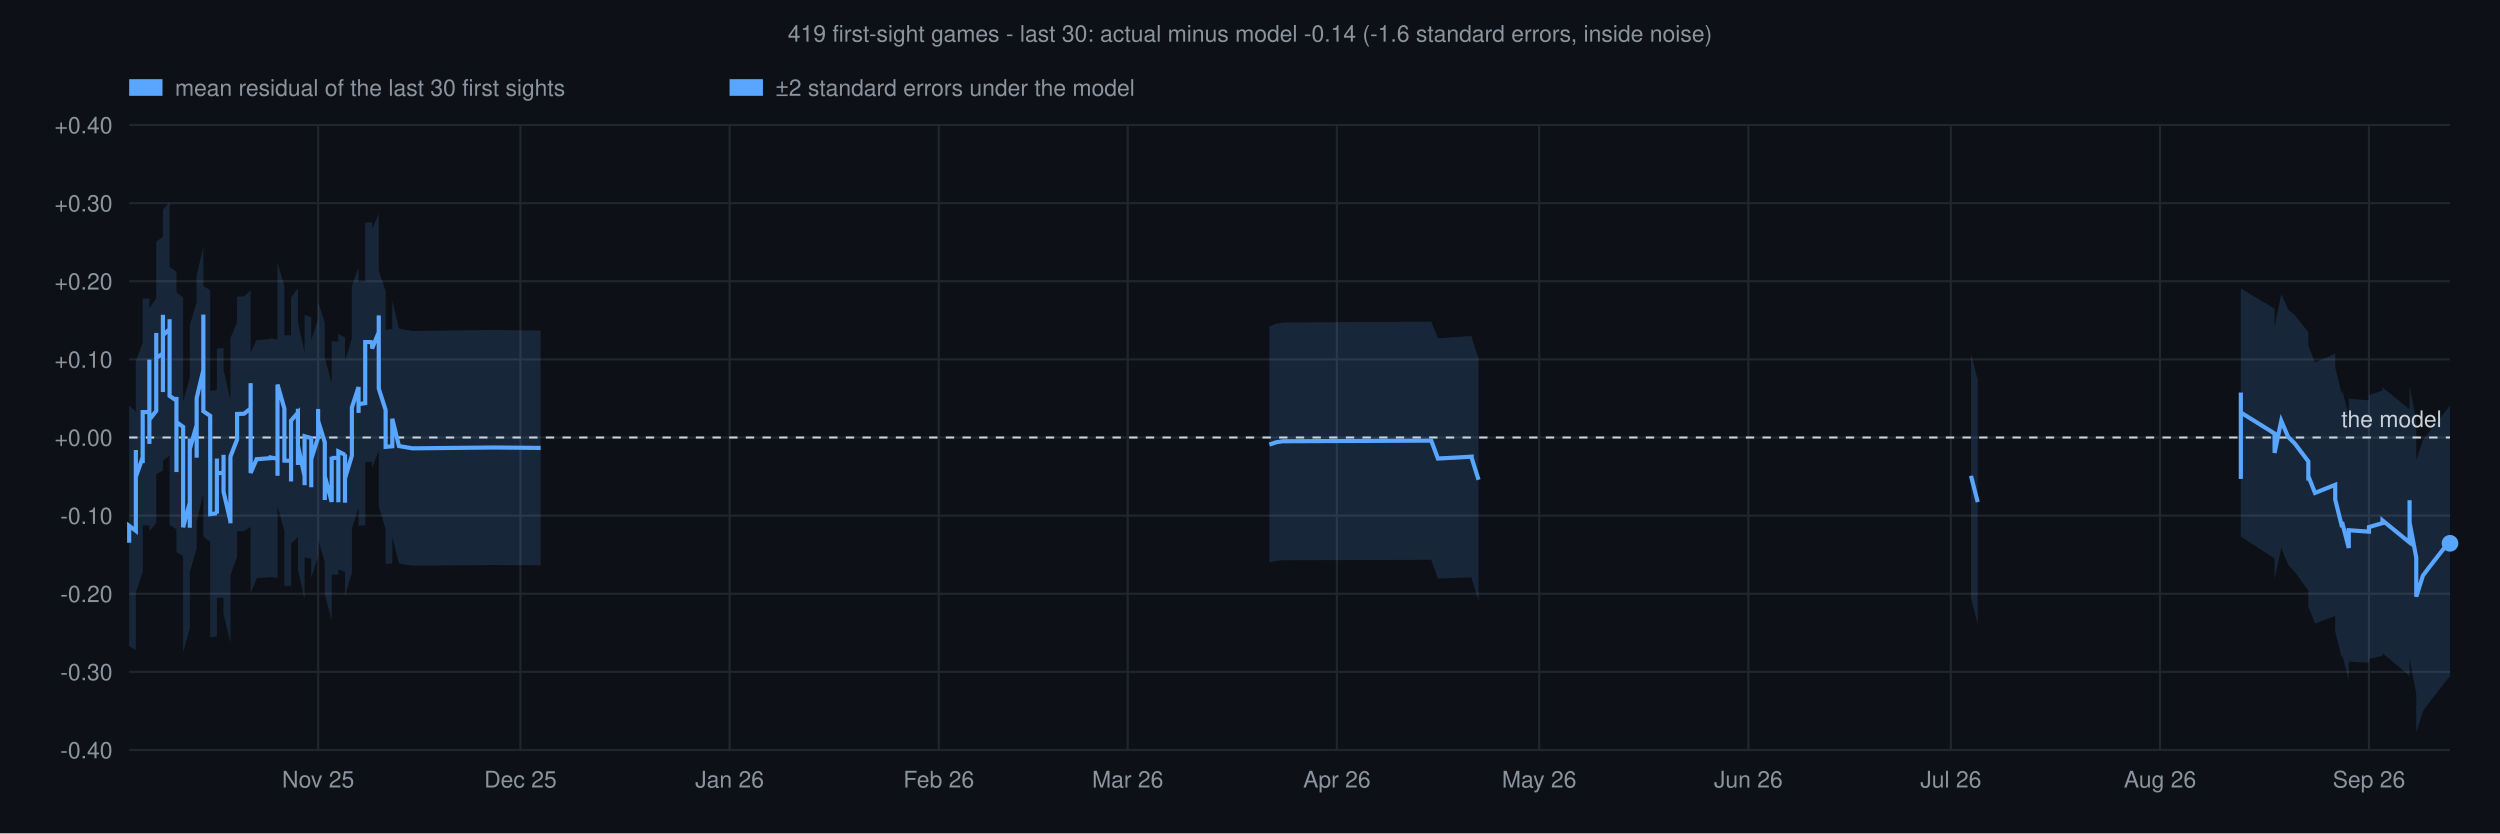
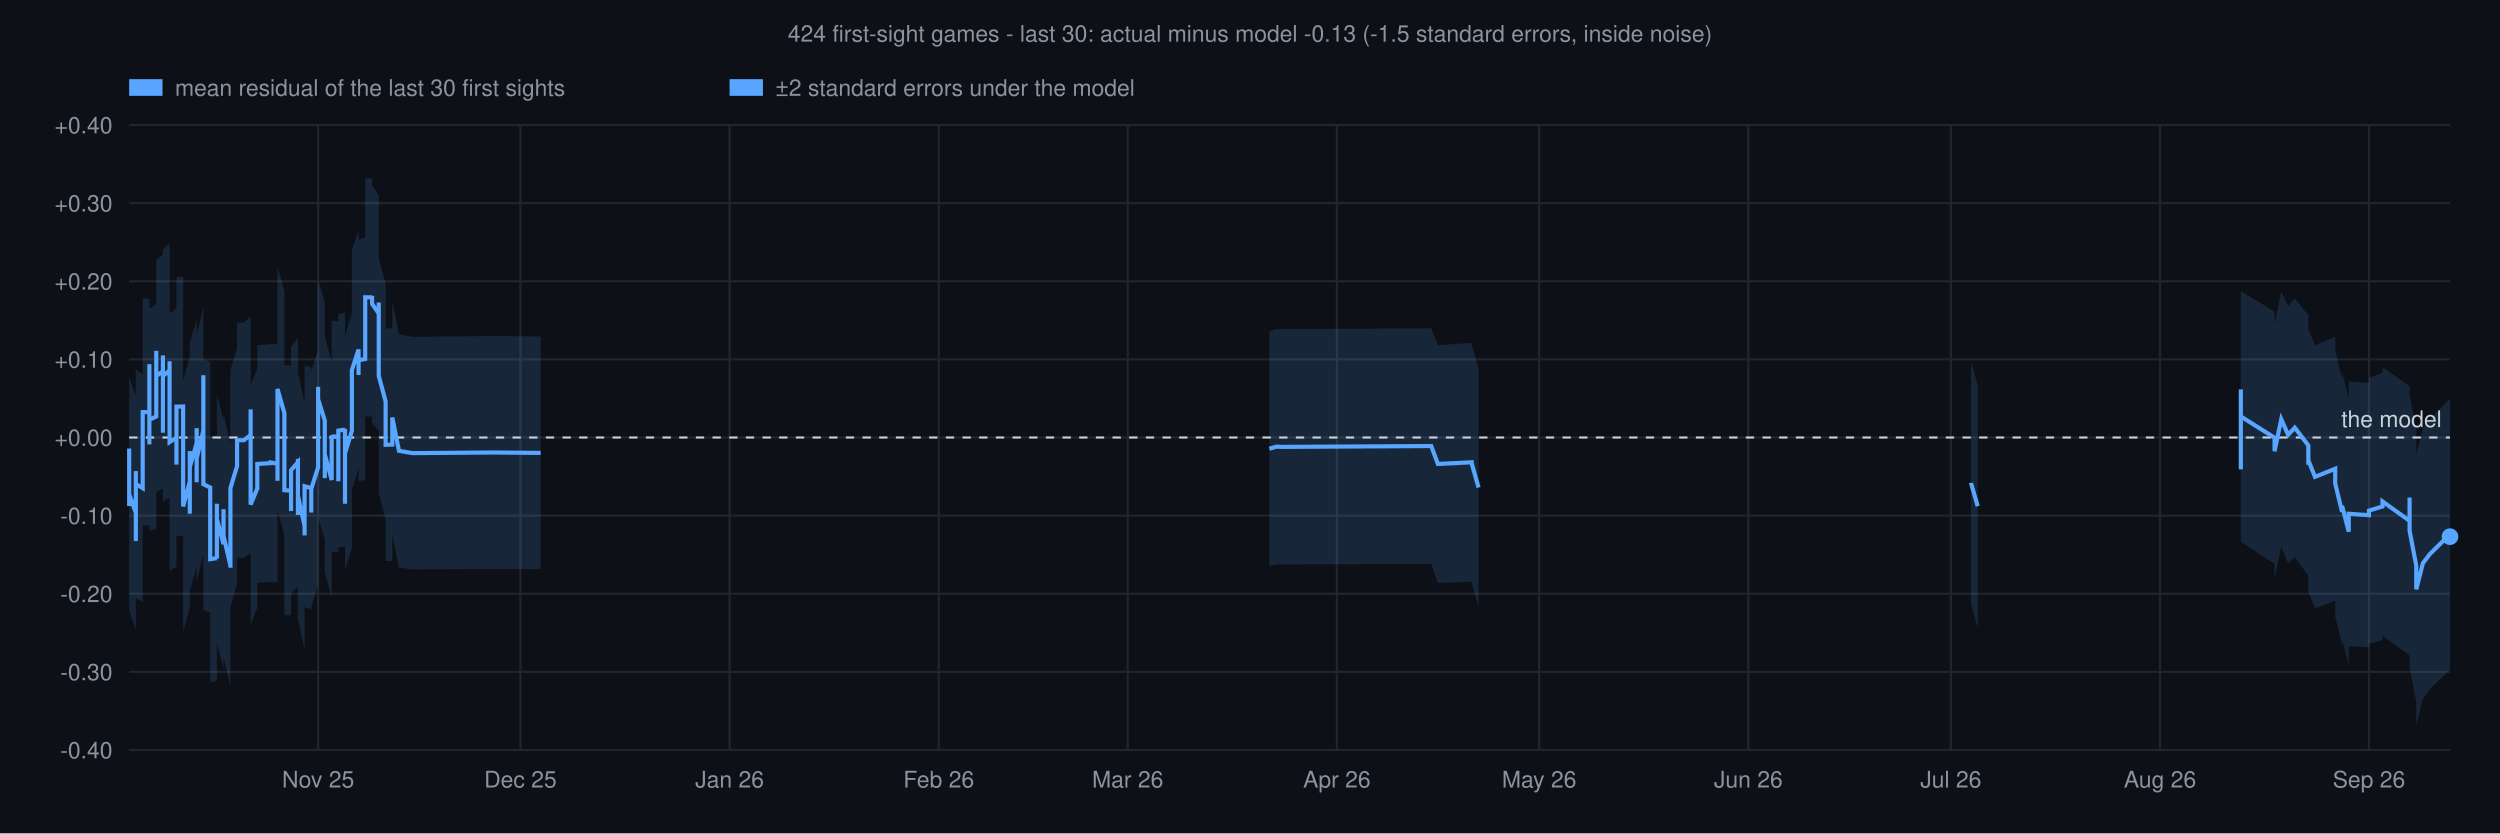
<svg xmlns="http://www.w3.org/2000/svg" viewBox="0 0 1200 400" font-family="Helvetica,sans-serif">
  <rect width="1200" height="400" fill="#0d1117" />
-   <text x="600" y="20" text-anchor="middle" font-size="11" fill="#8b949e">419 first-sight games - last 30: actual minus model -0.14 (-1.6 standard errors, inside noise)</text>
+   <text x="600" y="20" text-anchor="middle" font-size="11" fill="#8b949e">424 first-sight games - last 30: actual minus model -0.13 (-1.5 standard errors, inside noise)</text>
  <rect x="62.0" y="38" width="16" height="8" fill="#58a6ff" fill-opacity="1" />
  <text x="84.0" y="46" font-size="11" fill="#8b949e">mean residual of the last 30 first sights</text>
  <rect x="350.2" y="38" width="16" height="8" fill="#58a6ff" fill-opacity="1" />
  <text x="372.2" y="46" font-size="11" fill="#8b949e">±2 standard errors under the model</text>
  <line x1="62" y1="360.0" x2="1176" y2="360.0" stroke="#21262d" stroke-width="1" />
  <text x="54" y="364.0" text-anchor="end" font-size="11" fill="#8b949e">-0.40</text>
  <line x1="62" y1="322.5" x2="1176" y2="322.5" stroke="#21262d" stroke-width="1" />
  <text x="54" y="326.5" text-anchor="end" font-size="11" fill="#8b949e">-0.30</text>
  <line x1="62" y1="285.0" x2="1176" y2="285.0" stroke="#21262d" stroke-width="1" />
  <text x="54" y="289.0" text-anchor="end" font-size="11" fill="#8b949e">-0.20</text>
  <line x1="62" y1="247.5" x2="1176" y2="247.5" stroke="#21262d" stroke-width="1" />
  <text x="54" y="251.5" text-anchor="end" font-size="11" fill="#8b949e">-0.10</text>
  <line x1="62" y1="210.0" x2="1176" y2="210.0" stroke="#21262d" stroke-width="1" />
  <text x="54" y="214.0" text-anchor="end" font-size="11" fill="#8b949e">+0.00</text>
  <line x1="62" y1="172.5" x2="1176" y2="172.5" stroke="#21262d" stroke-width="1" />
  <text x="54" y="176.5" text-anchor="end" font-size="11" fill="#8b949e">+0.10</text>
  <line x1="62" y1="135.0" x2="1176" y2="135.0" stroke="#21262d" stroke-width="1" />
  <text x="54" y="139.0" text-anchor="end" font-size="11" fill="#8b949e">+0.20</text>
  <line x1="62" y1="97.5" x2="1176" y2="97.5" stroke="#21262d" stroke-width="1" />
  <text x="54" y="101.5" text-anchor="end" font-size="11" fill="#8b949e">+0.30</text>
  <line x1="62" y1="60.0" x2="1176" y2="60.0" stroke="#21262d" stroke-width="1" />
  <text x="54" y="64.0" text-anchor="end" font-size="11" fill="#8b949e">+0.40</text>
  <line x1="152.7" y1="60" x2="152.7" y2="360" stroke="#21262d" stroke-width="1" />
  <text x="152.7" y="378" text-anchor="middle" font-size="11" fill="#8b949e">Nov 25</text>
  <line x1="249.8" y1="60" x2="249.8" y2="360" stroke="#21262d" stroke-width="1" />
  <text x="249.8" y="378" text-anchor="middle" font-size="11" fill="#8b949e">Dec 25</text>
  <line x1="350.2" y1="60" x2="350.2" y2="360" stroke="#21262d" stroke-width="1" />
  <text x="350.2" y="378" text-anchor="middle" font-size="11" fill="#8b949e">Jan 26</text>
  <line x1="450.6" y1="60" x2="450.6" y2="360" stroke="#21262d" stroke-width="1" />
  <text x="450.6" y="378" text-anchor="middle" font-size="11" fill="#8b949e">Feb 26</text>
  <line x1="541.3" y1="60" x2="541.3" y2="360" stroke="#21262d" stroke-width="1" />
  <text x="541.3" y="378" text-anchor="middle" font-size="11" fill="#8b949e">Mar 26</text>
  <line x1="641.7" y1="60" x2="641.7" y2="360" stroke="#21262d" stroke-width="1" />
  <text x="641.7" y="378" text-anchor="middle" font-size="11" fill="#8b949e">Apr 26</text>
  <line x1="738.8" y1="60" x2="738.8" y2="360" stroke="#21262d" stroke-width="1" />
  <text x="738.8" y="378" text-anchor="middle" font-size="11" fill="#8b949e">May 26</text>
  <line x1="839.2" y1="60" x2="839.2" y2="360" stroke="#21262d" stroke-width="1" />
  <text x="839.2" y="378" text-anchor="middle" font-size="11" fill="#8b949e">Jun 26</text>
  <line x1="936.4" y1="60" x2="936.4" y2="360" stroke="#21262d" stroke-width="1" />
  <text x="936.4" y="378" text-anchor="middle" font-size="11" fill="#8b949e">Jul 26</text>
  <line x1="1036.8" y1="60" x2="1036.8" y2="360" stroke="#21262d" stroke-width="1" />
  <text x="1036.8" y="378" text-anchor="middle" font-size="11" fill="#8b949e">Aug 26</text>
  <line x1="1137.1" y1="60" x2="1137.1" y2="360" stroke="#21262d" stroke-width="1" />
  <text x="1137.1" y="378" text-anchor="middle" font-size="11" fill="#8b949e">Sep 26</text>
-   <polygon points="62.0,202.2 62.0,202.3 62.0,194.7 65.2,197.6 65.2,187.3 65.2,188.9 65.2,187.4 65.2,174.5 65.2,177.3 65.2,176.8 65.2,188.0 65.2,192.6 65.2,180.6 65.2,168.9 65.2,160.4 65.2,163.1 65.2,173.4 68.5,164.5 68.5,167.9 68.5,154.5 68.5,154.4 68.5,154.5 68.5,154.8 68.5,154.6 68.5,154.0 68.5,155.6 68.5,155.6 68.5,143.3 71.7,143.3 71.7,130.3 71.7,118.2 71.7,118.1 71.7,129.8 71.7,128.8 71.7,128.8 71.7,129.6 71.7,131.4 71.7,131.7 71.7,132.6 71.7,145.5 71.7,133.8 71.7,134.6 71.7,134.4 71.7,133.9 71.7,133.5 71.7,133.3 71.7,123.2 71.7,133.3 71.7,133.0 71.7,133.1 71.7,133.0 71.7,133.1 71.7,133.6 71.7,133.4 71.7,146.0 71.7,146.6 71.7,146.4 71.7,159.2 71.7,159.2 71.7,159.5 71.7,159.2 71.7,159.4 71.7,148.1 71.7,148.1 75.0,143.2 75.0,142.5 75.0,142.6 75.0,142.6 75.0,129.7 75.0,111.6 75.0,110.9 75.0,117.5 75.0,117.2 75.0,114.7 75.0,115.1 75.0,115.0 75.0,115.0 75.0,104.2 75.0,116.1 78.2,113.6 78.2,123.3 78.2,121.7 78.2,130.7 78.2,127.6 78.2,112.4 78.2,111.4 78.2,107.9 78.2,92.1 78.2,91.3 78.2,100.6 81.4,97.2 81.4,96.5 81.4,91.8 81.4,104.3 81.4,109.7 81.4,107.5 81.4,105.4 81.4,115.6 81.4,128.2 84.7,130.5 84.7,128.4 84.7,132.4 84.7,133.0 84.7,144.7 84.7,141.7 84.7,140.9 84.7,150.2 84.7,163.9 84.7,151.8 84.7,155.0 84.7,142.4 84.7,140.2 87.9,142.9 87.9,158.1 87.9,173.6 87.9,186.7 87.9,189.6 87.9,192.2 87.9,192.9 91.1,181.2 91.1,184.4 91.1,183.5 91.1,193.8 91.1,181.7 91.1,177.9 91.1,180.7 91.1,180.0 91.1,164.8 91.1,150.4 91.1,152.9 91.1,156.3 94.4,145.0 94.4,145.1 94.4,135.6 94.4,149.8 94.4,161.2 94.4,151.8 94.4,139.4 94.4,138.7 94.4,145.8 94.4,145.7 94.4,146.5 94.4,132.2 97.6,118.6 97.6,105.6 97.6,91.5 97.6,102.1 97.6,113.8 97.6,111.0 97.6,126.0 97.6,135.6 97.6,137.3 100.9,139.3 100.9,151.5 100.9,155.0 100.9,154.9 100.9,157.2 100.9,174.1 100.9,176.1 100.9,187.7 104.1,187.2 104.1,187.5 104.1,186.3 104.1,186.9 104.1,173.2 104.1,160.8 104.1,167.4 107.3,167.0 107.3,166.7 107.3,158.7 107.3,162.0 107.3,164.9 107.3,164.5 107.3,166.1 107.3,177.5 110.6,192.1 110.6,193.2 110.6,181.5 110.6,184.0 110.6,171.6 110.6,162.0 110.6,162.3 113.8,154.7 113.8,142.8 113.8,142.4 117.1,142.3 120.3,139.4 120.3,128.0 120.3,128.2 120.3,127.3 120.3,137.2 120.3,144.8 120.3,155.9 120.3,153.0 120.3,167.2 120.3,169.4 123.5,162.5 123.5,162.7 123.5,164.1 123.5,163.3 130.0,162.7 130.0,162.3 133.2,163.0 133.2,170.6 133.2,155.0 133.2,137.7 133.2,126.2 136.5,137.5 136.5,149.8 136.5,148.8 136.5,146.2 136.5,146.0 136.5,152.8 136.5,147.0 136.5,147.1 136.5,159.4 136.5,160.9 139.7,161.0 139.7,168.7 139.7,170.7 139.7,158.0 139.7,149.5 139.7,152.1 139.7,154.7 139.7,142.8 143.0,138.4 143.0,138.8 143.0,136.2 143.0,147.6 143.0,149.2 143.0,161.0 143.0,161.7 143.0,163.6 143.0,154.7 146.2,169.4 146.2,173.9 146.2,174.3 146.2,163.1 146.2,151.2 149.4,152.3 149.4,155.2 149.4,154.6 149.4,159.4 149.4,177.1 149.4,174.5 149.4,162.3 149.4,163.3 149.4,163.4 152.7,153.0 152.7,140.7 152.7,143.8 152.7,152.0 152.7,139.6 152.7,145.0 155.9,154.9 155.9,171.2 155.9,170.8 155.9,182.9 155.9,171.7 159.2,184.0 159.2,173.0 159.2,172.7 159.2,172.6 159.2,173.5 159.2,163.0 159.2,163.5 159.2,163.8 162.4,163.9 162.4,175.9 162.4,184.4 162.4,183.7 162.4,183.9 162.4,172.1 162.4,160.2 165.6,162.1 165.6,161.7 165.6,162.3 165.6,173.7 165.6,182.8 165.6,182.6 165.6,181.7 165.6,174.4 165.6,184.9 165.6,179.4 165.6,170.4 165.6,165.5 165.6,173.1 168.9,162.5 168.9,161.8 168.9,157.7 168.9,156.4 168.9,156.7 168.9,157.1 168.9,156.9 168.9,157.3 168.9,157.2 168.9,153.7 168.9,153.7 168.9,137.5 172.1,128.2 172.1,128.3 172.1,128.1 172.1,128.2 172.1,140.5 172.1,138.2 172.1,135.6 175.3,135.0 175.3,123.1 175.3,116.7 175.3,117.5 175.3,118.0 175.3,117.6 175.3,106.8 178.6,106.8 178.6,105.8 178.6,109.9 181.8,102.7 181.8,104.1 181.8,104.4 181.8,95.4 181.8,108.3 181.8,106.5 181.8,116.8 181.8,129.9 185.1,139.7 185.1,139.4 185.1,142.1 185.1,142.1 185.1,146.0 185.1,158.1 185.1,158.3 188.3,157.9 188.3,157.4 188.3,144.5 191.5,157.7 198.0,158.9 236.9,158.4 259.5,158.7 259.5,271.3 236.9,271.2 198.0,271.5 191.5,270.5 188.3,257.5 188.3,270.2 188.3,270.5 185.1,270.7 185.1,270.6 185.1,258.4 185.1,255.5 185.1,255.6 185.1,253.7 185.1,253.8 181.8,243.1 181.8,230.3 181.8,219.1 181.8,220.3 181.8,207.5 181.8,217.4 181.8,217.2 181.8,216.3 178.6,224.6 178.6,221.1 178.6,221.7 175.3,221.7 175.3,233.0 175.3,233.3 175.3,233.0 175.3,232.5 175.3,239.9 175.3,252.1 172.1,252.4 172.1,254.2 172.1,255.9 172.1,243.5 172.1,243.4 172.1,243.6 172.1,243.5 168.9,253.7 168.9,268.9 168.9,268.9 168.9,271.2 168.9,271.3 168.9,271.1 168.9,271.1 168.9,270.9 168.9,270.8 168.9,271.5 168.9,274.6 168.9,274.9 165.6,286.1 165.6,277.5 165.6,281.5 165.6,291.8 165.6,297.8 165.6,286.6 165.6,295.0 165.6,295.6 165.6,295.7 165.6,286.5 165.6,274.6 165.6,274.3 165.6,274.5 162.4,273.2 162.4,285.4 162.4,297.4 162.4,297.4 162.4,297.7 162.4,288.1 162.4,275.8 159.2,275.8 159.2,275.6 159.2,275.3 159.2,286.5 159.2,285.9 159.2,286.0 159.2,286.2 159.2,297.8 155.9,285.4 155.9,297.1 155.9,285.0 155.9,285.2 155.9,269.8 152.7,259.0 152.7,253.0 152.7,265.5 152.7,256.5 152.7,254.4 152.7,266.8 149.4,277.4 149.4,277.4 149.4,276.8 149.4,289.1 149.4,290.8 149.4,273.9 149.4,269.8 149.4,270.1 149.4,268.2 146.2,267.6 146.2,279.7 146.2,291.5 146.2,291.2 146.2,287.7 143.0,273.2 143.0,282.7 143.0,281.5 143.0,281.1 143.0,269.0 143.0,268.0 143.0,256.2 143.0,258.0 143.0,257.7 139.7,261.0 139.7,273.1 139.7,271.4 139.7,269.6 139.7,278.8 139.7,291.5 139.7,290.1 139.7,281.3 136.5,281.2 136.5,280.1 136.5,267.7 136.5,267.6 136.5,272.4 136.5,264.6 136.5,264.8 136.5,266.5 136.5,267.1 136.5,254.7 133.2,242.9 133.2,254.8 133.2,271.1 133.2,286.1 133.2,277.4 130.0,276.9 130.0,277.1 123.5,277.4 123.5,278.0 123.5,277.1 123.5,277.0 120.3,284.7 120.3,283.2 120.3,269.6 120.3,271.5 120.3,260.0 120.3,251.3 120.3,240.5 120.3,241.2 120.3,241.1 120.3,252.9 117.1,254.9 113.8,255.0 113.8,255.2 113.8,267.3 110.6,276.1 110.6,275.9 110.6,286.4 110.6,298.9 110.6,297.1 110.6,309.2 110.6,308.4 107.3,294.5 107.3,282.7 107.3,281.7 107.3,282.1 107.3,280.0 107.3,277.8 107.3,286.6 107.3,286.8 104.1,287.0 104.1,279.5 104.1,292.0 104.1,305.3 104.1,305.0 104.1,305.7 104.1,305.5 100.9,305.8 100.9,293.9 100.9,292.7 100.9,276.3 100.9,274.7 100.9,274.8 100.9,272.3 100.9,260.0 97.6,257.5 97.6,256.5 97.6,246.0 97.6,231.8 97.6,233.8 97.6,221.7 97.6,210.5 97.6,224.1 97.6,236.9 94.4,250.1 94.4,263.8 94.4,263.2 94.4,263.3 94.4,255.0 94.4,255.4 94.4,267.9 94.4,278.2 94.4,266.4 94.4,252.7 94.4,263.0 94.4,263.0 91.1,274.7 91.1,272.4 91.1,270.6 91.1,284.3 91.1,299.4 91.1,299.9 91.1,298.0 91.1,300.6 91.1,312.9 91.1,303.0 91.1,303.6 91.1,301.4 87.9,313.2 87.9,312.8 87.9,311.0 87.9,308.8 87.9,296.0 87.9,281.4 87.9,266.9 84.7,265.0 84.7,266.7 84.7,279.3 84.7,277.1 84.7,289.4 84.7,276.1 84.7,265.9 84.7,266.4 84.7,268.5 84.7,256.6 84.7,256.3 84.7,252.6 84.7,254.1 81.4,251.8 81.4,239.3 81.4,228.4 81.4,229.8 81.4,231.3 81.4,227.2 81.4,214.7 81.4,218.3 81.4,218.7 78.2,221.1 78.2,210.9 78.2,211.3 78.2,226.0 78.2,228.5 78.2,229.1 78.2,243.5 78.2,245.6 78.2,235.5 78.2,236.4 78.2,225.8 75.0,227.6 75.0,215.4 75.0,226.7 75.0,226.7 75.0,226.8 75.0,226.5 75.0,228.2 75.0,228.4 75.0,220.6 75.0,221.0 75.0,238.1 75.0,250.8 75.0,250.8 75.0,250.8 75.0,251.1 71.7,254.9 71.7,254.9 71.7,266.7 71.7,266.6 71.7,266.8 71.7,266.6 71.7,266.6 71.7,253.9 71.7,254.0 71.7,253.7 71.7,241.2 71.7,241.2 71.7,241.0 71.7,240.9 71.7,241.0 71.7,240.9 71.7,241.1 71.7,230.2 71.7,241.2 71.7,241.3 71.7,241.5 71.7,241.7 71.7,241.9 71.7,241.5 71.7,253.5 71.7,240.7 71.7,240.3 71.7,240.1 71.7,239.0 71.7,238.5 71.7,238.6 71.7,239.1 71.7,227.1 71.7,227.1 71.7,239.4 71.7,252.2 68.5,252.2 68.5,264.6 68.5,264.6 68.5,263.5 68.5,263.8 68.5,263.9 68.5,263.8 68.5,263.7 68.5,263.8 68.5,276.8 68.5,274.5 65.2,284.4 65.2,273.3 65.2,271.6 65.2,281.3 65.2,293.4 65.2,305.6 65.2,301.7 65.2,290.0 65.2,290.3 65.2,288.3 65.2,301.0 65.2,301.9 65.2,300.9 65.2,312.0 62.0,310.1 62.0,318.7 62.0,318.6" fill="#58a6ff" fill-opacity="0.15" />
-   <polygon points="609.3,156.7 612.5,155.4 615.8,154.8 687.0,154.4 690.2,162.4 706.4,161.3 706.4,161.5 706.4,162.0 709.7,172.2 709.7,288.5 706.4,277.5 706.4,277.2 706.4,277.1 690.2,277.7 687.0,268.7 615.8,268.9 612.5,269.3 609.3,270.0" fill="#58a6ff" fill-opacity="0.15" />
-   <polygon points="946.1,170.1 946.1,169.9 949.3,182.4 949.3,299.5 946.1,287.0 946.1,287.2" fill="#58a6ff" fill-opacity="0.15" />
-   <polygon points="1075.6,164.3 1075.6,171.1 1075.6,167.3 1075.6,152.8 1075.6,136.1 1075.6,129.3 1075.6,138.5 1091.8,148.2 1091.8,156.9 1095.0,141.2 1098.3,148.5 1101.5,151.3 1108.0,159.5 1108.0,168.3 1108.0,166.0 1111.2,174.0 1120.9,169.8 1120.9,176.4 1124.2,189.8 1124.2,190.1 1124.2,187.1 1127.4,199.5 1127.4,191.4 1137.1,192.2 1137.1,189.7 1143.6,187.5 1143.6,186.0 1156.6,196.5 1156.6,194.0 1156.6,184.5 1156.6,188.4 1156.6,179.6 1156.6,175.2 1156.6,185.4 1159.8,202.1 1159.8,221.1 1163.0,211.2 1166.3,207.0 1176.0,194.7 1176.0,195.9 1176.0,325.6 1176.0,324.4 1166.3,336.8 1163.0,341.3 1159.8,351.7 1159.8,333.0 1156.6,316.1 1156.6,304.9 1156.6,309.2 1156.6,317.5 1156.6,313.7 1156.6,322.6 1156.6,324.4 1143.6,313.5 1143.6,314.7 1137.1,316.3 1137.1,318.1 1127.4,317.5 1127.4,326.5 1124.2,314.1 1124.2,316.4 1124.2,316.2 1120.9,303.1 1120.9,295.7 1111.2,299.2 1108.0,291.1 1108.0,293.1 1108.0,283.4 1101.5,274.5 1098.3,271.0 1095.0,262.9 1091.8,277.9 1091.8,268.1 1075.6,257.5 1075.6,247.5 1075.6,253.9 1075.6,270.8 1075.6,285.3 1075.6,288.8 1075.6,282.2" fill="#58a6ff" fill-opacity="0.15" />
+   <polygon points="62.0,158.0 62.0,176.3 62.0,168.1 62.0,170.8 62.0,179.3 62.0,186.7 62.0,181.2 65.2,190.0 65.2,193.0 65.2,187.6 65.2,176.8 65.2,183.5 65.2,192.3 65.2,191.4 65.2,202.9 65.2,190.5 65.2,178.4 65.2,170.0 65.2,172.7 65.2,173.1 65.2,177.4 68.5,179.7 68.5,170.5 68.5,157.0 68.5,156.9 68.5,157.0 68.5,157.3 68.5,157.1 68.5,156.6 68.5,155.7 68.5,155.6 68.5,143.3 71.7,143.4 71.7,132.9 71.7,120.8 71.7,120.9 71.7,132.5 71.7,131.6 71.7,131.4 71.7,132.3 71.7,134.1 71.7,134.5 71.7,135.2 71.7,148.0 71.7,136.3 71.7,136.9 71.7,136.7 71.7,136.2 71.7,135.8 71.7,135.6 71.7,122.9 71.7,133.2 71.7,132.9 71.7,133.2 71.7,133.1 71.7,133.2 71.7,133.6 71.7,133.5 71.7,146.2 71.7,146.7 71.7,146.6 71.7,159.4 71.7,159.3 71.7,159.7 71.7,159.3 71.7,159.3 71.7,148.0 71.7,148.1 75.0,146.1 75.0,145.4 75.0,145.5 75.0,145.4 75.0,132.5 75.0,114.4 75.0,113.7 75.0,123.1 75.0,122.8 75.0,117.5 75.0,117.9 75.0,124.0 75.0,124.0 75.0,113.0 75.0,124.9 78.2,122.2 78.2,132.0 78.2,130.5 78.2,140.5 78.2,150.0 78.2,134.4 78.2,131.6 78.2,130.5 78.2,114.1 78.2,111.2 78.2,110.6 78.2,119.9 81.4,116.8 81.4,115.9 81.4,111.9 81.4,125.8 81.4,126.8 81.4,123.8 81.4,122.5 81.4,132.4 81.4,150.5 84.7,148.0 84.7,132.7 84.7,144.2 84.7,149.7 84.7,156.0 84.7,147.2 84.7,146.3 84.7,157.0 84.7,157.7 84.7,160.5 84.7,151.0 84.7,149.6 84.7,133.0 87.9,132.9 87.9,148.1 87.9,163.6 87.9,176.6 87.9,179.4 87.9,182.1 87.9,182.8 91.1,170.9 91.1,174.1 91.1,173.4 91.1,186.6 91.1,174.6 91.1,170.8 91.1,173.6 91.1,173.2 91.1,170.4 91.1,156.0 91.1,158.4 91.1,164.7 94.4,153.4 94.4,153.4 94.4,146.6 94.4,160.9 94.4,172.2 94.4,162.5 94.4,150.0 94.4,149.2 94.4,156.5 94.4,156.4 94.4,172.2 94.4,161.0 97.6,147.5 97.6,134.6 97.6,120.5 97.6,131.1 97.6,142.9 97.6,146.2 97.6,161.2 97.6,170.7 97.6,172.2 100.9,173.9 100.9,186.1 100.9,189.7 100.9,189.5 100.9,191.5 100.9,196.0 100.9,198.0 100.9,209.6 104.1,208.9 104.1,209.2 104.1,208.0 104.1,208.6 104.1,194.9 104.1,182.6 104.1,189.4 107.3,201.5 107.3,201.2 107.3,193.1 107.3,196.2 107.3,186.6 107.3,185.9 107.3,187.4 107.3,198.8 110.6,213.4 110.6,214.6 110.6,202.9 110.6,199.3 110.6,186.8 110.6,177.3 110.6,177.5 113.8,167.4 113.8,155.4 113.8,155.0 117.1,154.9 120.3,152.0 120.3,140.6 120.3,140.8 120.3,139.9 120.3,149.8 120.3,160.3 120.3,171.4 120.3,168.6 120.3,182.6 120.3,184.7 123.5,177.3 123.5,165.2 123.5,166.6 123.5,165.7 130.0,165.2 130.0,164.8 133.2,165.5 133.2,173.1 133.2,157.5 133.2,140.2 133.2,128.3 136.5,139.8 136.5,152.1 136.5,151.0 136.5,148.5 136.5,148.4 136.5,158.1 136.5,161.4 136.5,161.5 136.5,173.8 136.5,175.4 139.7,175.5 139.7,183.1 139.7,185.1 139.7,184.9 139.7,173.5 139.7,176.1 139.7,178.5 139.7,166.6 143.0,162.2 143.0,162.9 143.0,160.3 143.0,171.7 143.0,173.3 143.0,185.1 143.0,185.8 143.0,187.7 143.0,178.7 146.2,193.4 146.2,197.9 146.2,198.5 146.2,187.2 146.2,175.3 149.4,176.4 149.4,179.3 149.4,178.5 149.4,180.4 149.4,189.0 149.4,189.0 149.4,176.8 149.4,178.1 149.4,178.1 152.7,167.7 152.7,155.5 152.7,146.1 152.7,141.8 152.7,129.4 152.7,135.0 155.9,144.9 155.9,161.2 155.9,160.9 155.9,172.8 155.9,161.6 159.2,173.9 159.2,162.9 159.2,162.8 159.2,162.7 159.2,163.7 159.2,153.2 159.2,153.7 159.2,154.0 162.4,154.1 162.4,166.2 162.4,174.8 162.4,174.1 162.4,174.4 162.4,162.6 162.4,150.7 165.6,150.0 165.6,149.6 165.6,150.0 165.6,161.4 165.6,170.4 165.6,170.1 165.6,169.2 165.6,174.5 165.6,185.4 165.6,179.9 165.6,170.9 165.6,166.2 165.6,161.3 168.9,150.7 168.9,150.1 168.9,143.4 168.9,142.2 168.9,142.1 168.9,142.5 168.9,142.4 168.9,142.8 168.9,142.7 168.9,139.2 168.9,139.1 168.9,120.1 172.1,110.6 172.1,110.8 172.1,110.4 172.1,110.4 172.1,122.7 172.1,117.5 172.1,114.9 175.3,114.2 175.3,102.3 175.3,96.1 175.3,96.8 175.3,97.2 175.3,96.8 175.3,85.6 178.6,85.6 178.6,84.6 178.6,88.7 181.8,94.0 181.8,95.4 181.8,95.8 181.8,89.3 181.8,102.3 181.8,100.6 181.8,110.9 181.8,123.9 185.1,136.2 185.1,135.9 185.1,138.6 185.1,138.6 185.1,145.4 185.1,157.5 185.1,157.6 188.3,157.6 188.3,157.2 188.3,144.4 191.5,160.5 198.0,161.7 236.9,161.3 259.5,161.5 259.5,273.2 236.9,273.1 198.0,273.3 191.5,272.4 188.3,256.4 188.3,269.1 188.3,269.3 185.1,269.3 185.1,269.3 185.1,257.0 185.1,250.9 185.1,250.9 185.1,249.0 185.1,249.2 181.8,236.8 181.8,224.0 181.8,212.9 181.8,213.9 181.8,201.1 181.8,208.1 181.8,207.9 181.8,207.0 178.6,202.8 178.6,199.3 178.6,199.9 175.3,199.9 175.3,211.6 175.3,211.8 175.3,211.6 175.3,211.2 175.3,218.3 175.3,230.4 172.1,230.9 172.1,232.6 172.1,237.2 172.1,224.9 172.1,224.8 172.1,225.1 172.1,224.9 168.9,235.2 168.9,253.7 168.9,253.8 168.9,256.1 168.9,256.2 168.9,255.9 168.9,256.0 168.9,255.8 168.9,255.8 168.9,256.5 168.9,262.5 168.9,262.9 165.6,273.9 165.6,277.9 165.6,281.7 165.6,292.0 165.6,298.1 165.6,286.5 165.6,282.4 165.6,283.0 165.6,283.1 165.6,274.2 165.6,262.3 165.6,262.0 165.6,262.3 162.4,262.7 162.4,274.8 162.4,286.9 162.4,286.7 162.4,287.1 162.4,277.3 162.4,265.1 159.2,265.0 159.2,264.8 159.2,264.6 159.2,275.7 159.2,275.1 159.2,275.2 159.2,275.2 159.2,286.9 155.9,274.5 155.9,286.2 155.9,274.2 155.9,274.4 155.9,259.0 152.7,248.2 152.7,242.1 152.7,254.5 152.7,258.0 152.7,268.5 152.7,280.8 149.4,291.4 149.4,291.4 149.4,290.6 149.4,302.9 149.4,302.9 149.4,295.1 149.4,293.7 149.4,294.2 149.4,292.3 146.2,291.6 146.2,303.8 146.2,315.5 146.2,315.2 146.2,311.6 143.0,297.2 143.0,306.7 143.0,305.5 143.0,305.1 143.0,293.0 143.0,292.0 143.0,280.2 143.0,282.0 143.0,281.6 139.7,284.9 139.7,297.0 139.7,295.3 139.7,293.6 139.7,305.4 139.7,305.5 139.7,304.1 139.7,295.4 136.5,295.3 136.5,294.1 136.5,281.7 136.5,281.7 136.5,277.4 136.5,266.8 136.5,266.9 136.5,268.6 136.5,269.2 136.5,256.8 133.2,245.0 133.2,257.1 133.2,273.3 133.2,288.4 133.2,279.6 130.0,279.1 130.0,279.3 123.5,279.7 123.5,280.2 123.5,279.4 123.5,291.7 120.3,299.7 120.3,298.4 120.3,284.8 120.3,286.7 120.3,275.2 120.3,263.9 120.3,253.2 120.3,253.9 120.3,253.8 120.3,265.6 117.1,267.6 113.8,267.6 113.8,267.9 113.8,280.1 110.6,291.1 110.6,291.0 110.6,301.4 110.6,313.9 110.6,318.3 110.6,330.4 110.6,329.5 107.3,315.6 107.3,303.8 107.3,302.9 107.3,303.5 107.3,314.0 107.3,311.8 107.3,320.7 107.3,321.0 104.1,308.7 104.1,301.0 104.1,313.4 104.1,326.7 104.1,326.3 104.1,327.1 104.1,326.9 100.9,327.3 100.9,315.4 100.9,314.1 100.9,310.2 100.9,308.9 100.9,309.0 100.9,306.5 100.9,294.1 97.6,292.7 97.6,291.8 97.6,281.4 97.6,267.2 97.6,263.0 97.6,250.9 97.6,239.7 97.6,253.3 97.6,266.0 94.4,279.2 94.4,290.7 94.4,274.8 94.4,274.8 94.4,266.4 94.4,266.9 94.4,279.4 94.4,289.9 94.4,278.3 94.4,264.4 94.4,272.0 94.4,272.0 91.1,283.7 91.1,278.7 91.1,276.9 91.1,290.6 91.1,293.3 91.1,293.6 91.1,291.7 91.1,294.3 91.1,306.5 91.1,293.3 91.1,293.8 91.1,291.5 87.9,303.5 87.9,303.1 87.9,301.3 87.9,299.2 87.9,286.4 87.9,271.8 87.9,257.3 84.7,257.4 84.7,273.9 84.7,274.9 84.7,285.4 84.7,283.4 84.7,283.0 84.7,271.8 84.7,272.4 84.7,280.5 84.7,273.2 84.7,268.7 84.7,256.8 84.7,272.1 81.4,274.0 81.4,256.8 81.4,246.1 81.4,247.0 81.4,249.0 81.4,248.5 81.4,235.0 81.4,238.2 81.4,238.7 78.2,241.0 78.2,230.7 78.2,231.0 78.2,233.0 78.2,248.2 78.2,248.9 78.2,250.8 78.2,265.4 78.2,255.0 78.2,244.1 78.2,245.0 78.2,234.3 75.0,236.2 75.0,224.0 75.0,235.4 75.0,235.4 75.0,229.3 75.0,229.0 75.0,233.4 75.0,233.6 75.0,223.1 75.0,223.5 75.0,240.6 75.0,253.3 75.0,253.3 75.0,253.3 75.0,253.7 71.7,254.9 71.7,254.9 71.7,266.7 71.7,266.7 71.7,266.9 71.7,266.7 71.7,266.7 71.7,254.0 71.7,254.1 71.7,253.8 71.7,241.2 71.7,241.3 71.7,241.1 71.7,241.0 71.7,241.1 71.7,240.9 71.7,241.1 71.7,230.1 71.7,242.6 71.7,242.7 71.7,243.0 71.7,243.2 71.7,243.3 71.7,243.0 71.7,255.1 71.7,242.4 71.7,242.0 71.7,241.8 71.7,240.7 71.7,240.2 71.7,240.3 71.7,240.8 71.7,228.8 71.7,228.8 71.7,241.1 71.7,252.2 68.5,252.2 68.5,264.6 68.5,264.6 68.5,265.1 68.5,265.5 68.5,265.6 68.5,265.4 68.5,265.3 68.5,265.4 68.5,278.4 68.5,288.8 65.2,287.1 65.2,284.1 65.2,283.9 65.2,282.1 65.2,291.7 65.2,304.0 65.2,316.4 65.2,304.6 65.2,305.1 65.2,294.6 65.2,287.8 65.2,299.0 65.2,304.2 65.2,302.3 62.0,293.1 62.0,299.0 62.0,291.8 62.0,282.8 62.0,280.4 62.0,289.7 62.0,272.5" fill="#58a6ff" fill-opacity="0.15" />
+   <polygon points="609.3,159.1 612.5,157.9 615.8,158.0 687.0,157.6 690.2,165.7 706.4,164.6 706.4,164.8 706.4,165.2 709.7,176.7 709.7,291.4 706.4,279.6 706.4,279.3 706.4,279.2 690.2,279.8 687.0,270.7 615.8,270.9 612.5,270.9 609.3,271.6" fill="#58a6ff" fill-opacity="0.15" />
+   <polygon points="946.1,174.6 946.1,174.0 949.3,184.8 949.3,301.1 946.1,289.8 946.1,290.2" fill="#58a6ff" fill-opacity="0.15" />
+   <polygon points="1075.6,166.7 1075.6,161.8 1075.6,159.5 1075.6,146.5 1075.6,127.3 1075.6,127.8 1075.6,139.8 1091.8,149.6 1091.8,155.7 1095.0,140.0 1098.3,147.0 1101.5,143.3 1108.0,151.4 1108.0,160.3 1108.0,157.9 1111.2,165.8 1120.9,161.6 1120.9,168.3 1124.2,182.1 1124.2,182.3 1124.2,178.8 1127.4,191.2 1127.4,183.1 1137.1,183.9 1137.1,181.3 1143.6,179.0 1143.6,176.3 1156.6,185.4 1156.6,181.9 1156.6,173.7 1156.6,177.7 1156.6,180.3 1156.6,180.8 1156.6,189.5 1159.8,206.2 1159.8,217.9 1163.0,205.4 1166.3,201.2 1176.0,191.4 1176.0,192.7 1176.0,322.5 1176.0,321.3 1166.3,330.8 1163.0,335.3 1159.8,347.9 1159.8,336.8 1156.6,320.0 1156.6,310.9 1156.6,310.5 1156.6,307.6 1156.6,303.9 1156.6,311.7 1156.6,314.6 1143.6,305.1 1143.6,307.3 1137.1,308.9 1137.1,310.7 1127.4,310.2 1127.4,319.2 1124.2,306.8 1124.2,309.4 1124.2,309.3 1120.9,295.9 1120.9,288.3 1111.2,291.9 1108.0,283.9 1108.0,285.9 1108.0,276.3 1101.5,267.4 1098.3,270.3 1095.0,262.4 1091.8,277.5 1091.8,270.6 1075.6,260.0 1075.6,247.8 1075.6,246.5 1075.6,265.0 1075.6,277.2 1075.6,279.2 1075.6,283.8" fill="#58a6ff" fill-opacity="0.15" />
  <line x1="62" y1="210.0" x2="1176" y2="210.0" stroke="#c9d1d9" stroke-width="1" stroke-dasharray="4 4" />
  <text x="1172" y="205.0" text-anchor="end" font-size="11" fill="#c9d1d9">the model</text>
-   <polyline points="62.0,260.4 62.0,260.5 62.0,252.4 65.2,254.8 65.2,244.1 65.2,245.4 65.2,244.2 65.2,231.4 65.2,233.8 65.2,233.4 65.2,244.8 65.2,249.1 65.2,237.0 65.2,225.1 65.2,216.0 65.2,218.2 65.2,228.9 68.5,219.5 68.5,222.3 68.5,209.1 68.5,209.0 68.5,209.1 68.5,209.3 68.5,209.2 68.5,208.8 68.5,210.1 68.5,210.1 68.5,197.8 71.7,197.8 71.7,184.9 71.7,172.7 71.7,172.6 71.7,184.4 71.7,183.7 71.7,183.7 71.7,184.3 71.7,185.7 71.7,186.0 71.7,186.7 71.7,199.5 71.7,187.7 71.7,188.2 71.7,188.1 71.7,187.7 71.7,187.4 71.7,187.2 71.7,176.7 71.7,187.2 71.7,187.0 71.7,187.0 71.7,187.0 71.7,187.1 71.7,187.4 71.7,187.3 71.7,199.9 71.7,200.3 71.7,200.2 71.7,212.9 71.7,212.9 71.7,213.1 71.7,212.9 71.7,213.0 71.7,201.5 71.7,201.5 75.0,197.2 75.0,196.6 75.0,196.7 75.0,196.7 75.0,183.9 75.0,166.3 75.0,165.7 75.0,172.9 75.0,172.7 75.0,170.6 75.0,171.0 75.0,170.8 75.0,170.8 75.0,159.8 75.0,171.8 78.2,169.7 78.2,179.9 78.2,178.6 78.2,188.2 78.2,185.6 78.2,170.8 78.2,170.0 78.2,166.9 78.2,151.7 78.2,151.1 78.2,160.9 81.4,158.0 81.4,157.4 81.4,153.2 81.4,165.8 81.4,170.5 81.4,168.6 81.4,166.9 81.4,177.4 81.4,190.0 84.7,192.3 84.7,190.5 84.7,194.4 84.7,194.8 84.7,206.6 84.7,204.0 84.7,203.4 84.7,213.1 84.7,226.6 84.7,214.5 84.7,217.1 84.7,204.6 84.7,202.6 87.9,204.9 87.9,219.8 87.9,234.8 87.9,247.8 87.9,250.3 87.9,252.5 87.9,253.1 91.1,241.3 91.1,244.0 91.1,243.2 91.1,253.3 91.1,241.2 91.1,238.0 91.1,240.3 91.1,239.7 91.1,224.5 91.1,210.5 91.1,212.6 91.1,215.5 94.4,204.0 94.4,204.0 94.4,194.1 94.4,208.1 94.4,219.7 94.4,209.8 94.4,197.4 94.4,196.8 94.4,204.5 94.4,204.5 94.4,205.1 94.4,191.1 97.6,177.7 97.6,164.9 97.6,151.0 97.6,161.9 97.6,173.8 97.6,171.4 97.6,186.0 97.6,196.1 97.6,197.4 100.9,199.6 100.9,211.9 100.9,214.9 100.9,214.8 100.9,216.7 100.9,233.4 100.9,235.0 100.9,246.8 104.1,246.4 104.1,246.6 104.1,245.6 104.1,246.1 104.1,232.6 104.1,220.1 104.1,227.2 107.3,226.9 107.3,226.6 107.3,218.3 107.3,221.0 107.3,223.5 107.3,223.1 107.3,224.4 107.3,236.0 110.6,250.2 110.6,251.2 110.6,239.3 110.6,241.4 110.6,229.0 110.6,219.0 110.6,219.2 113.8,211.0 113.8,199.0 113.8,198.7 117.1,198.6 120.3,196.1 120.3,184.6 120.3,184.7 120.3,183.9 120.3,194.3 120.3,202.4 120.3,213.7 120.3,211.3 120.3,225.2 120.3,227.0 123.5,219.7 123.5,219.9 123.5,221.0 123.5,220.4 130.0,219.9 130.0,219.6 133.2,220.2 133.2,228.4 133.2,213.0 133.2,196.3 133.2,184.6 136.5,196.1 136.5,208.5 136.5,207.7 136.5,205.5 136.5,205.3 136.5,212.6 136.5,207.3 136.5,207.4 136.5,219.7 136.5,221.1 139.7,221.2 139.7,229.4 139.7,231.1 139.7,218.4 139.7,209.6 139.7,211.7 139.7,213.9 139.7,201.9 143.0,198.1 143.0,198.4 143.0,196.2 143.0,207.8 143.0,209.1 143.0,221.1 143.0,221.6 143.0,223.2 143.0,214.0 146.2,228.6 146.2,232.6 146.2,232.9 146.2,221.4 146.2,209.4 149.4,210.3 149.4,212.7 149.4,212.2 149.4,216.6 149.4,233.9 149.4,231.8 149.4,219.5 149.4,220.4 149.4,220.4 152.7,209.9 152.7,197.6 152.7,200.2 152.7,208.7 152.7,196.3 152.7,202.0 155.9,212.3 155.9,228.2 155.9,227.9 155.9,240.0 155.9,228.5 159.2,240.9 159.2,229.6 159.2,229.3 159.2,229.3 159.2,230.0 159.2,219.2 159.2,219.5 159.2,219.8 162.4,219.8 162.4,232.0 162.4,241.1 162.4,240.5 162.4,240.7 162.4,228.7 162.4,216.7 165.6,218.3 165.6,218.0 165.6,218.4 165.6,230.1 165.6,239.3 165.6,239.1 165.6,238.3 165.6,230.5 165.6,241.3 165.6,235.6 165.6,225.9 165.6,221.5 165.6,229.6 168.9,218.7 168.9,218.2 168.9,214.6 168.9,213.6 168.9,213.8 168.9,214.1 168.9,214.0 168.9,214.3 168.9,214.2 168.9,211.3 168.9,211.3 168.9,195.6 172.1,185.8 172.1,185.9 172.1,185.7 172.1,185.9 172.1,198.2 172.1,196.2 172.1,194.0 175.3,193.5 175.3,181.5 175.3,174.6 175.3,175.2 175.3,175.6 175.3,175.3 175.3,164.2 178.6,164.2 178.6,163.5 178.6,167.3 181.8,159.5 181.8,160.6 181.8,160.9 181.8,151.4 181.8,164.3 181.8,162.8 181.8,173.5 181.8,186.5 185.1,196.8 185.1,196.6 185.1,198.9 185.1,198.8 185.1,202.2 185.1,214.4 185.1,214.5 188.3,214.2 188.3,213.8 188.3,201.0 191.5,214.1 198.0,215.2 236.9,214.8 259.5,215.0" fill="none" stroke="#58a6ff" stroke-width="2" />
-   <polyline points="609.3,213.4 612.5,212.3 615.8,211.8 687.0,211.5 690.2,220.1 706.4,219.2 706.4,219.3 706.4,219.8 709.7,230.3" fill="none" stroke="#58a6ff" stroke-width="2" />
-   <polyline points="946.1,228.6 946.1,228.5 949.3,241.0" fill="none" stroke="#58a6ff" stroke-width="2" />
-   <polyline points="1075.6,223.2 1075.6,229.9 1075.6,226.3 1075.6,211.8 1075.6,195.0 1075.6,188.4 1075.6,198.0 1091.8,208.1 1091.8,217.4 1095.0,202.0 1098.3,209.7 1101.5,212.9 1108.0,221.5 1108.0,230.7 1108.0,228.5 1111.2,236.6 1120.9,232.7 1120.9,239.8 1124.2,253.0 1124.2,253.2 1124.2,250.6 1127.4,263.0 1127.4,254.5 1137.1,255.2 1137.1,253.0 1143.6,251.1 1143.6,249.8 1156.6,260.4 1156.6,258.3 1156.6,249.1 1156.6,252.9 1156.6,244.4 1156.6,240.1 1156.6,250.8 1159.8,267.6 1159.8,286.4 1163.0,276.3 1166.3,271.9 1176.0,259.5 1176.0,260.8" fill="none" stroke="#58a6ff" stroke-width="2" />
-   <circle cx="1176.0" cy="260.8" r="4" fill="#58a6ff" />
+   <polyline points="62.0,215.3 62.0,233.0 62.0,224.3 62.0,226.8 62.0,235.5 62.0,242.9 62.0,237.2 65.2,246.1 65.2,248.6 65.2,243.3 65.2,232.3 65.2,239.1 65.2,248.7 65.2,248.0 65.2,259.7 65.2,247.2 65.2,235.1 65.2,226.1 65.2,228.3 65.2,228.6 65.2,232.3 68.5,234.3 68.5,224.5 68.5,211.2 68.5,211.1 68.5,211.2 68.5,211.4 68.5,211.3 68.5,210.9 68.5,210.1 68.5,210.1 68.5,197.8 71.7,197.8 71.7,187.0 71.7,174.8 71.7,174.9 71.7,186.7 71.7,185.9 71.7,185.8 71.7,186.5 71.7,187.9 71.7,188.2 71.7,188.8 71.7,201.5 71.7,189.6 71.7,190.1 71.7,189.9 71.7,189.6 71.7,189.3 71.7,189.1 71.7,176.5 71.7,187.2 71.7,186.9 71.7,187.1 71.7,187.1 71.7,187.1 71.7,187.5 71.7,187.4 71.7,200.0 71.7,200.4 71.7,200.3 71.7,213.0 71.7,213.0 71.7,213.3 71.7,213.0 71.7,213.0 71.7,201.4 71.7,201.5 75.0,199.9 75.0,199.3 75.0,199.4 75.0,199.3 75.0,186.5 75.0,168.9 75.0,168.4 75.0,178.3 75.0,178.1 75.0,173.2 75.0,173.6 75.0,179.7 75.0,179.7 75.0,168.5 75.0,180.5 78.2,178.2 78.2,188.5 78.2,187.3 78.2,197.8 78.2,207.7 78.2,192.6 78.2,190.2 78.2,189.3 78.2,173.5 78.2,171.1 78.2,170.6 78.2,180.5 81.4,177.8 81.4,177.1 81.4,173.4 81.4,187.1 81.4,187.9 81.4,185.4 81.4,184.3 81.4,194.6 81.4,212.2 84.7,210.1 84.7,194.7 84.7,206.4 84.7,211.5 84.7,218.2 84.7,209.8 84.7,209.1 84.7,220.0 84.7,220.6 84.7,223.0 84.7,213.0 84.7,211.7 84.7,195.2 87.9,195.1 87.9,210.0 87.9,225.0 87.9,237.9 87.9,240.3 87.9,242.6 87.9,243.1 91.1,231.2 91.1,233.9 91.1,233.4 91.1,246.6 91.1,234.4 91.1,231.2 91.1,233.6 91.1,233.2 91.1,230.5 91.1,216.5 91.1,218.5 91.1,224.2 94.4,212.7 94.4,212.7 94.4,205.5 94.4,219.6 94.4,231.0 94.4,221.0 94.4,208.4 94.4,207.8 94.4,215.7 94.4,215.6 94.4,231.5 94.4,220.1 97.6,206.7 97.6,193.9 97.6,180.1 97.6,191.0 97.6,202.9 97.6,206.7 97.6,221.3 97.6,231.3 97.6,232.4 100.9,234.0 100.9,246.3 100.9,249.3 100.9,249.2 100.9,250.8 100.9,255.1 100.9,256.7 100.9,268.4 104.1,267.9 104.1,268.2 104.1,267.2 104.1,267.6 104.1,254.1 104.1,241.8 104.1,249.1 107.3,261.2 107.3,261.0 107.3,252.4 107.3,255.1 107.3,245.1 107.3,244.4 107.3,245.6 107.3,257.2 110.6,271.4 110.6,272.5 110.6,260.6 110.6,256.6 110.6,244.1 110.6,234.1 110.6,234.3 113.8,223.7 113.8,211.6 113.8,211.3 117.1,211.3 120.3,208.8 120.3,197.2 120.3,197.3 120.3,196.5 120.3,206.8 120.3,217.8 120.3,229.1 120.3,226.7 120.3,240.5 120.3,242.2 123.5,234.5 123.5,222.3 123.5,223.4 123.5,222.7 130.0,222.3 130.0,222.0 133.2,222.6 133.2,230.8 133.2,215.4 133.2,198.6 133.2,186.7 136.5,198.3 136.5,210.6 136.5,209.8 136.5,207.7 136.5,207.6 136.5,217.7 136.5,221.5 136.5,221.6 136.5,233.9 136.5,235.3 139.7,235.5 139.7,243.6 139.7,245.3 139.7,245.1 139.7,233.5 139.7,235.7 139.7,237.7 139.7,225.7 143.0,221.9 143.0,222.5 143.0,220.3 143.0,231.9 143.0,233.2 143.0,245.1 143.0,245.6 143.0,247.2 143.0,237.9 146.2,252.5 146.2,256.5 146.2,257.0 146.2,245.5 146.2,233.4 149.4,234.3 149.4,236.7 149.4,236.1 149.4,237.7 149.4,245.9 149.4,246.0 149.4,233.7 149.4,234.7 149.4,234.7 152.7,224.3 152.7,212.0 152.7,202.1 152.7,198.1 152.7,185.7 152.7,191.6 155.9,201.9 155.9,217.8 155.9,217.5 155.9,229.5 155.9,218.0 159.2,230.4 159.2,219.0 159.2,219.0 159.2,218.9 159.2,219.7 159.2,208.9 159.2,209.2 159.2,209.5 162.4,209.6 162.4,221.8 162.4,231.0 162.4,230.4 162.4,230.7 162.4,218.7 162.4,206.7 165.6,206.2 165.6,205.8 165.6,206.1 165.6,217.8 165.6,226.7 165.6,226.5 165.6,225.8 165.6,230.5 165.6,241.8 165.6,236.0 165.6,226.3 165.6,222.0 165.6,217.6 168.9,206.8 168.9,206.3 168.9,199.9 168.9,199.0 168.9,199.0 168.9,199.3 168.9,199.2 168.9,199.5 168.9,199.4 168.9,196.5 168.9,196.4 168.9,177.7 172.1,167.8 172.1,167.9 172.1,167.6 172.1,167.6 172.1,180.0 172.1,175.1 172.1,172.9 175.3,172.3 175.3,160.3 175.3,153.6 175.3,154.2 175.3,154.5 175.3,154.2 175.3,142.7 178.6,142.7 178.6,142.0 178.6,145.8 181.8,150.5 181.8,151.6 181.8,151.9 181.8,145.2 181.8,158.1 181.8,156.7 181.8,167.4 181.8,180.4 185.1,192.7 185.1,192.5 185.1,194.8 185.1,194.8 185.1,201.2 185.1,213.4 185.1,213.5 188.3,213.4 188.3,213.1 188.3,200.4 191.5,216.4 198.0,217.5 236.9,217.2 259.5,217.4" fill="none" stroke="#58a6ff" stroke-width="2" />
+   <polyline points="609.3,215.4 612.5,214.4 615.8,214.5 687.0,214.1 690.2,222.7 706.4,221.9 706.4,222.0 706.4,222.4 709.7,234.0" fill="none" stroke="#58a6ff" stroke-width="2" />
+   <polyline points="946.1,232.4 946.1,231.9 949.3,243.0" fill="none" stroke="#58a6ff" stroke-width="2" />
+   <polyline points="1075.6,225.3 1075.6,220.5 1075.6,218.4 1075.6,205.8 1075.6,186.9 1075.6,187.8 1075.6,199.9 1091.8,210.1 1091.8,216.6 1095.0,201.2 1098.3,208.7 1101.5,205.3 1108.0,213.8 1108.0,223.1 1108.0,220.9 1111.2,228.9 1120.9,225.0 1120.9,232.1 1124.2,245.7 1124.2,245.8 1124.2,242.8 1127.4,255.2 1127.4,246.6 1137.1,247.3 1137.1,245.1 1143.6,243.1 1143.6,240.7 1156.6,250.0 1156.6,246.8 1156.6,238.8 1156.6,242.6 1156.6,245.4 1156.6,245.9 1156.6,254.7 1159.8,271.5 1159.8,282.9 1163.0,270.3 1166.3,266.0 1176.0,256.4 1176.0,257.6" fill="none" stroke="#58a6ff" stroke-width="2" />
+   <circle cx="1176.0" cy="257.6" r="4" fill="#58a6ff" />
</svg>
